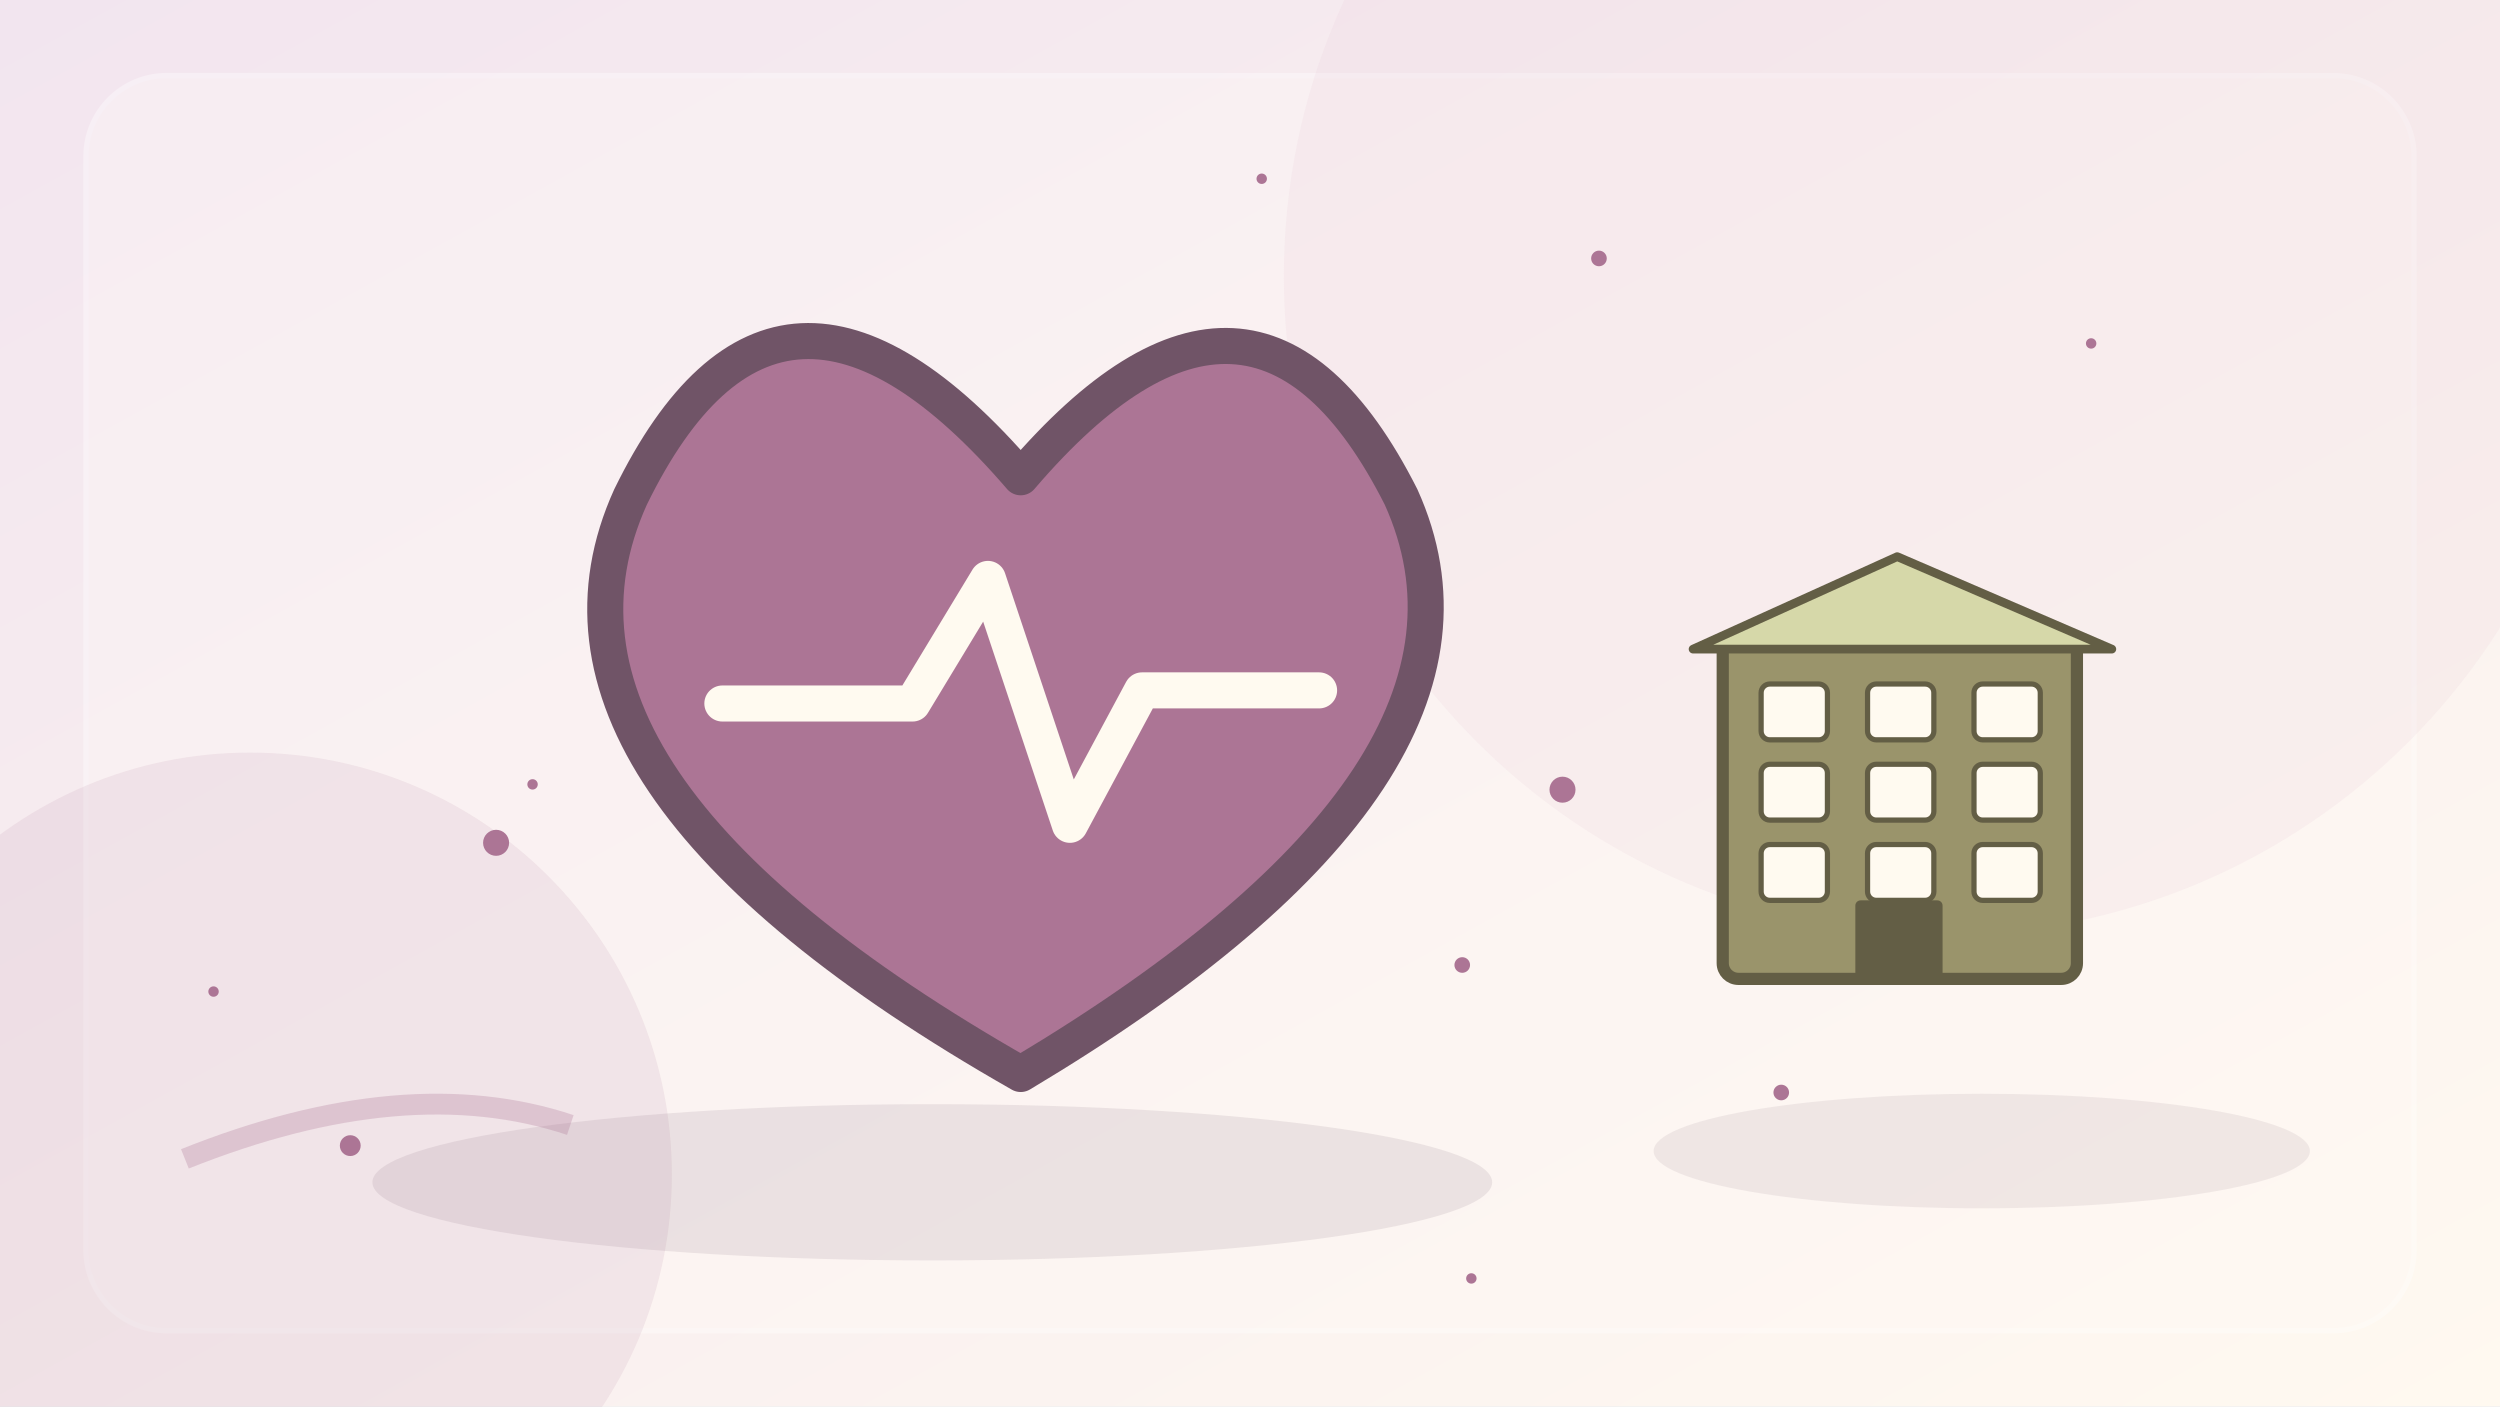
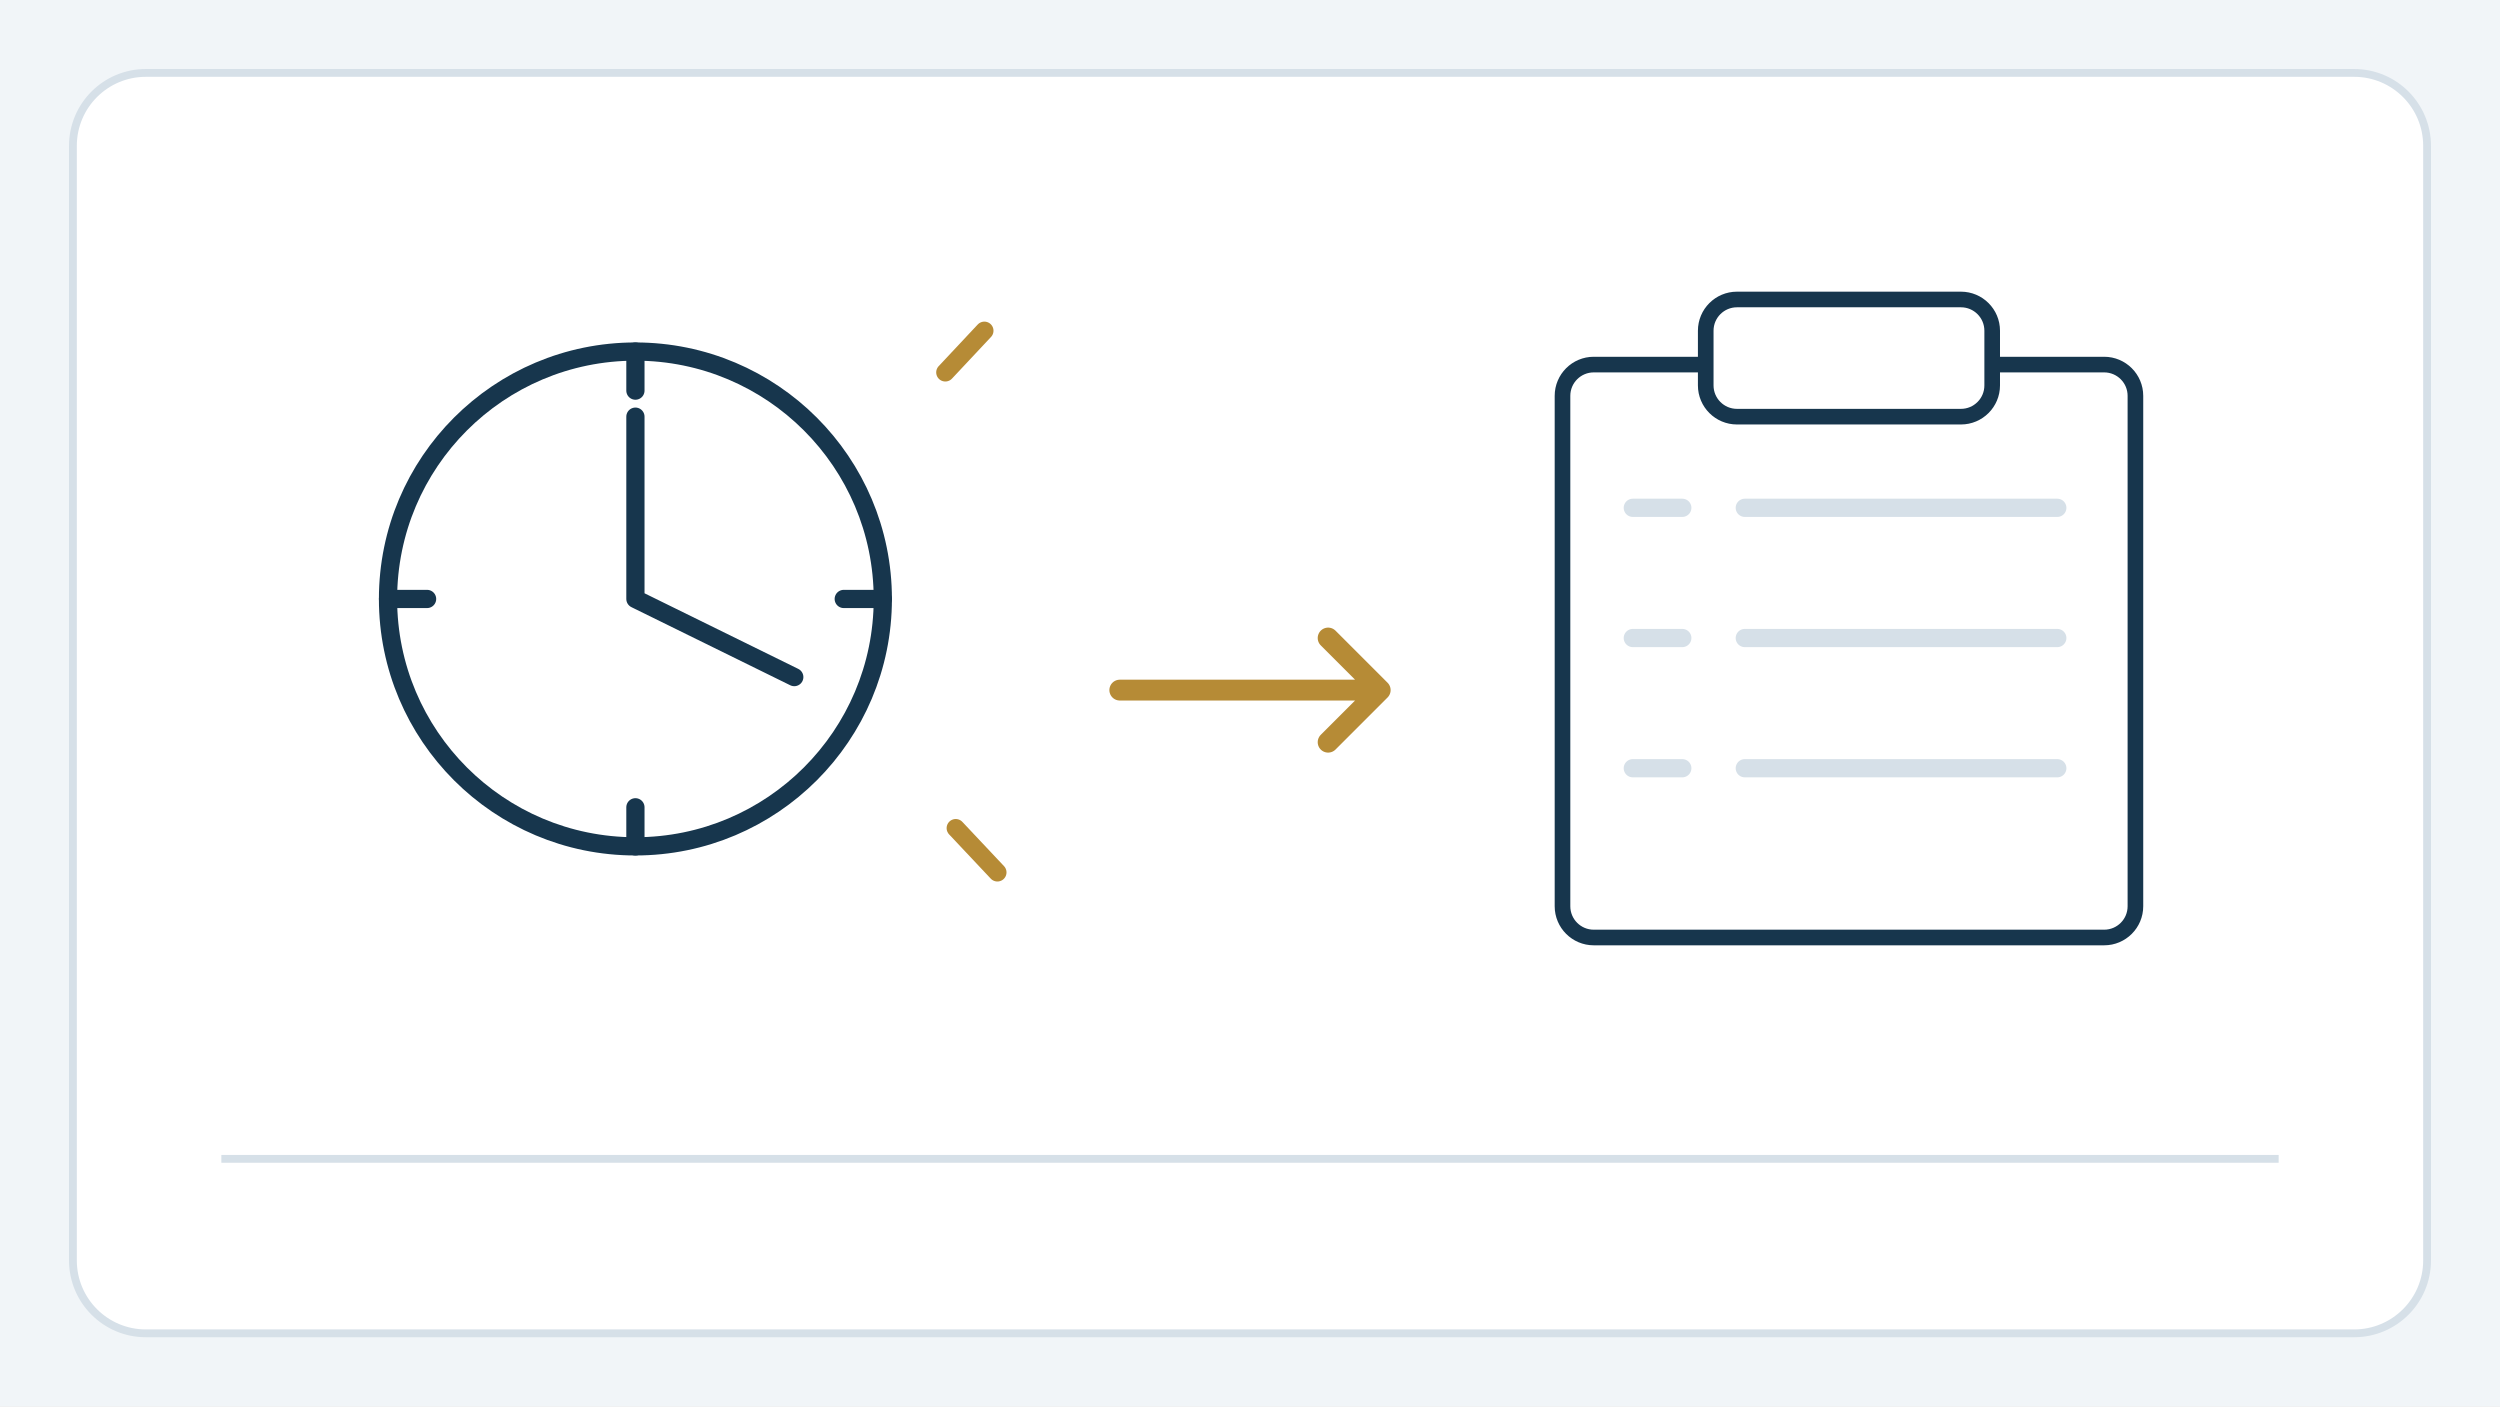
- <svg xmlns="http://www.w3.org/2000/svg" width="960" height="540" viewBox="0 0 960 540" role="img" aria-label="Autorska ilustracja: Zebrania i protokoły">
-   <defs>
-     <linearGradient id="background" x1="0" y1="0" x2="1" y2="1">
-       <stop offset="0" stop-color="#f2e5ef" />
-       <stop offset="1" stop-color="#fff9f0" />
-     </linearGradient>
-   </defs>
-   <rect width="960" height="540" fill="url(#background)" />
-   <rect x="33" y="29" width="894" height="482" rx="31" fill="#fffaf7" opacity=".35" stroke="#fff" stroke-width="2" />
-   <circle cx="746" cy="106" r="253" fill="#e4c4d2" opacity=".16" />
-   <circle cx="96" cy="451" r="162" fill="#ac7595" opacity=".12" />
-   <circle cx="484.5" cy="68.64" r="2" fill="#ac7595" stroke="none" stroke-width="4" />
-   <circle cx="516" cy="274.68" r="5" fill="#ac7595" stroke="none" stroke-width="4" />
-   <circle cx="600" cy="303.24" r="5" fill="#ac7595" stroke="none" stroke-width="4" />
-   <circle cx="204.5" cy="301.2" r="2" fill="#ac7595" stroke="none" stroke-width="4" />
-   <circle cx="316.5" cy="140.04" r="5" fill="#ac7595" stroke="none" stroke-width="4" />
-   <circle cx="243" cy="237.96" r="3" fill="#ac7595" stroke="none" stroke-width="4" />
-   <circle cx="684" cy="419.52" r="3" fill="#ac7595" stroke="none" stroke-width="4" />
-   <circle cx="348" cy="291" r="4" fill="#ac7595" stroke="none" stroke-width="4" />
-   <circle cx="803" cy="131.88" r="2" fill="#ac7595" stroke="none" stroke-width="4" />
-   <circle cx="190.5" cy="323.64" r="5" fill="#ac7595" stroke="none" stroke-width="4" />
-   <circle cx="614" cy="99.24" r="3" fill="#ac7595" stroke="none" stroke-width="4" />
-   <circle cx="565" cy="490.92" r="2" fill="#ac7595" stroke="none" stroke-width="4" />
-   <circle cx="134.5" cy="439.92" r="4" fill="#ac7595" stroke="none" stroke-width="4" />
-   <circle cx="82" cy="380.76" r="2" fill="#ac7595" stroke="none" stroke-width="4" />
-   <circle cx="561.5" cy="370.56" r="3" fill="#ac7595" stroke="none" stroke-width="4" />
-   <ellipse cx="358" cy="454" rx="215" ry="30" fill="#705467" opacity=".12" />
-   <ellipse cx="761" cy="442" rx="126" ry="22" fill="#705467" opacity=".10" />
-   <g transform="translate(188 75) scale(1.259)">
-     <path d="M162 268Q4 178 43 92Q88 0 162 86Q233 3 278 92Q316 176 162 268Z" fill="#ac7595" stroke="#705467" stroke-width="11" stroke-linejoin="round" stroke-linecap="round" />
-     <path d="M71 155h58l23-38 25 75 22-41h54" fill="none" stroke="#fffaf0" stroke-width="11" stroke-linejoin="round" stroke-linecap="round" />
+ <svg xmlns="http://www.w3.org/2000/svg" width="960" height="540" viewBox="0 0 960 540" role="img" aria-label="Zebrania i protokoły — czas i lista kontrolna">
+   <rect width="960" height="540" fill="#f1f5f8" />
+   <rect x="28" y="28" width="904" height="484" rx="28" fill="#fff" stroke="#d6e0e8" stroke-width="3" />
+   <g transform="translate(89 85)">
+     <circle cx="155" cy="145" r="95" fill="none" stroke="#17364d" stroke-width="7" />
+     <path d="M155 145V75 M155 145L216 175 M155 50V65 M250 145H235 M155 240V225 M60 145H75" fill="none" stroke="#17364d" stroke-width="7" stroke-linecap="round" stroke-linejoin="round" />
+     <path d="M274 58L289 42 M278 233L294 250" fill="none" stroke="#b68b36" stroke-width="7" stroke-linecap="round" stroke-linejoin="round" />
  </g>
-   <g transform="translate(622 197) scale(0.670)">
-     <rect x="59" y="71" width="203" height="196" rx="9" fill="#9a946b" stroke="#635e45" stroke-width="7" />
-     <path d="M42 78L159 25 282 78Z" fill="#d6d8a9" stroke="#635e45" stroke-width="5" stroke-linejoin="round" stroke-linecap="round" />
-     <rect x="81" y="98" width="38" height="32" rx="5" fill="#fffaf0" stroke="#635e45" stroke-width="3" />
-     <rect x="142" y="98" width="38" height="32" rx="5" fill="#fffaf0" stroke="#635e45" stroke-width="3" />
-     <rect x="203" y="98" width="38" height="32" rx="5" fill="#fffaf0" stroke="#635e45" stroke-width="3" />
-     <rect x="81" y="144" width="38" height="32" rx="5" fill="#fffaf0" stroke="#635e45" stroke-width="3" />
-     <rect x="142" y="144" width="38" height="32" rx="5" fill="#fffaf0" stroke="#635e45" stroke-width="3" />
-     <rect x="203" y="144" width="38" height="32" rx="5" fill="#fffaf0" stroke="#635e45" stroke-width="3" />
-     <rect x="81" y="190" width="38" height="32" rx="5" fill="#fffaf0" stroke="#635e45" stroke-width="3" />
-     <rect x="142" y="190" width="38" height="32" rx="5" fill="#fffaf0" stroke="#635e45" stroke-width="3" />
-     <rect x="203" y="190" width="38" height="32" rx="5" fill="#fffaf0" stroke="#635e45" stroke-width="3" />
-     <rect x="135" y="222" width="50" height="45" rx="3" fill="#635e45" stroke="none" stroke-width="4" />
+   <g transform="translate(545 85)">
+     <rect x="55" y="55" width="220" height="220" rx="12" fill="#fff" stroke="#17364d" stroke-width="6" />
+     <rect x="110" y="30" width="110" height="45" rx="12" fill="#fff" stroke="#17364d" stroke-width="6" />
+     <path d="M82 110H101 M125 110H245 M82 160H101 M125 160H245 M82 210H101 M125 210H245" fill="none" stroke="#d6e0e8" stroke-width="7" stroke-linecap="round" stroke-linejoin="round" />
  </g>
-   <path d="M71 445q85-34 148-13" fill="none" stroke="#ac7595" opacity=".29" stroke-width="8" />
+   <path d="M430 265H530 M510 245L530 265L510 285" fill="none" stroke="#b68b36" stroke-width="8" stroke-linecap="round" stroke-linejoin="round" />
+   <path d="M85 445H875" fill="none" stroke="#d6e0e8" stroke-width="3" />
</svg>
